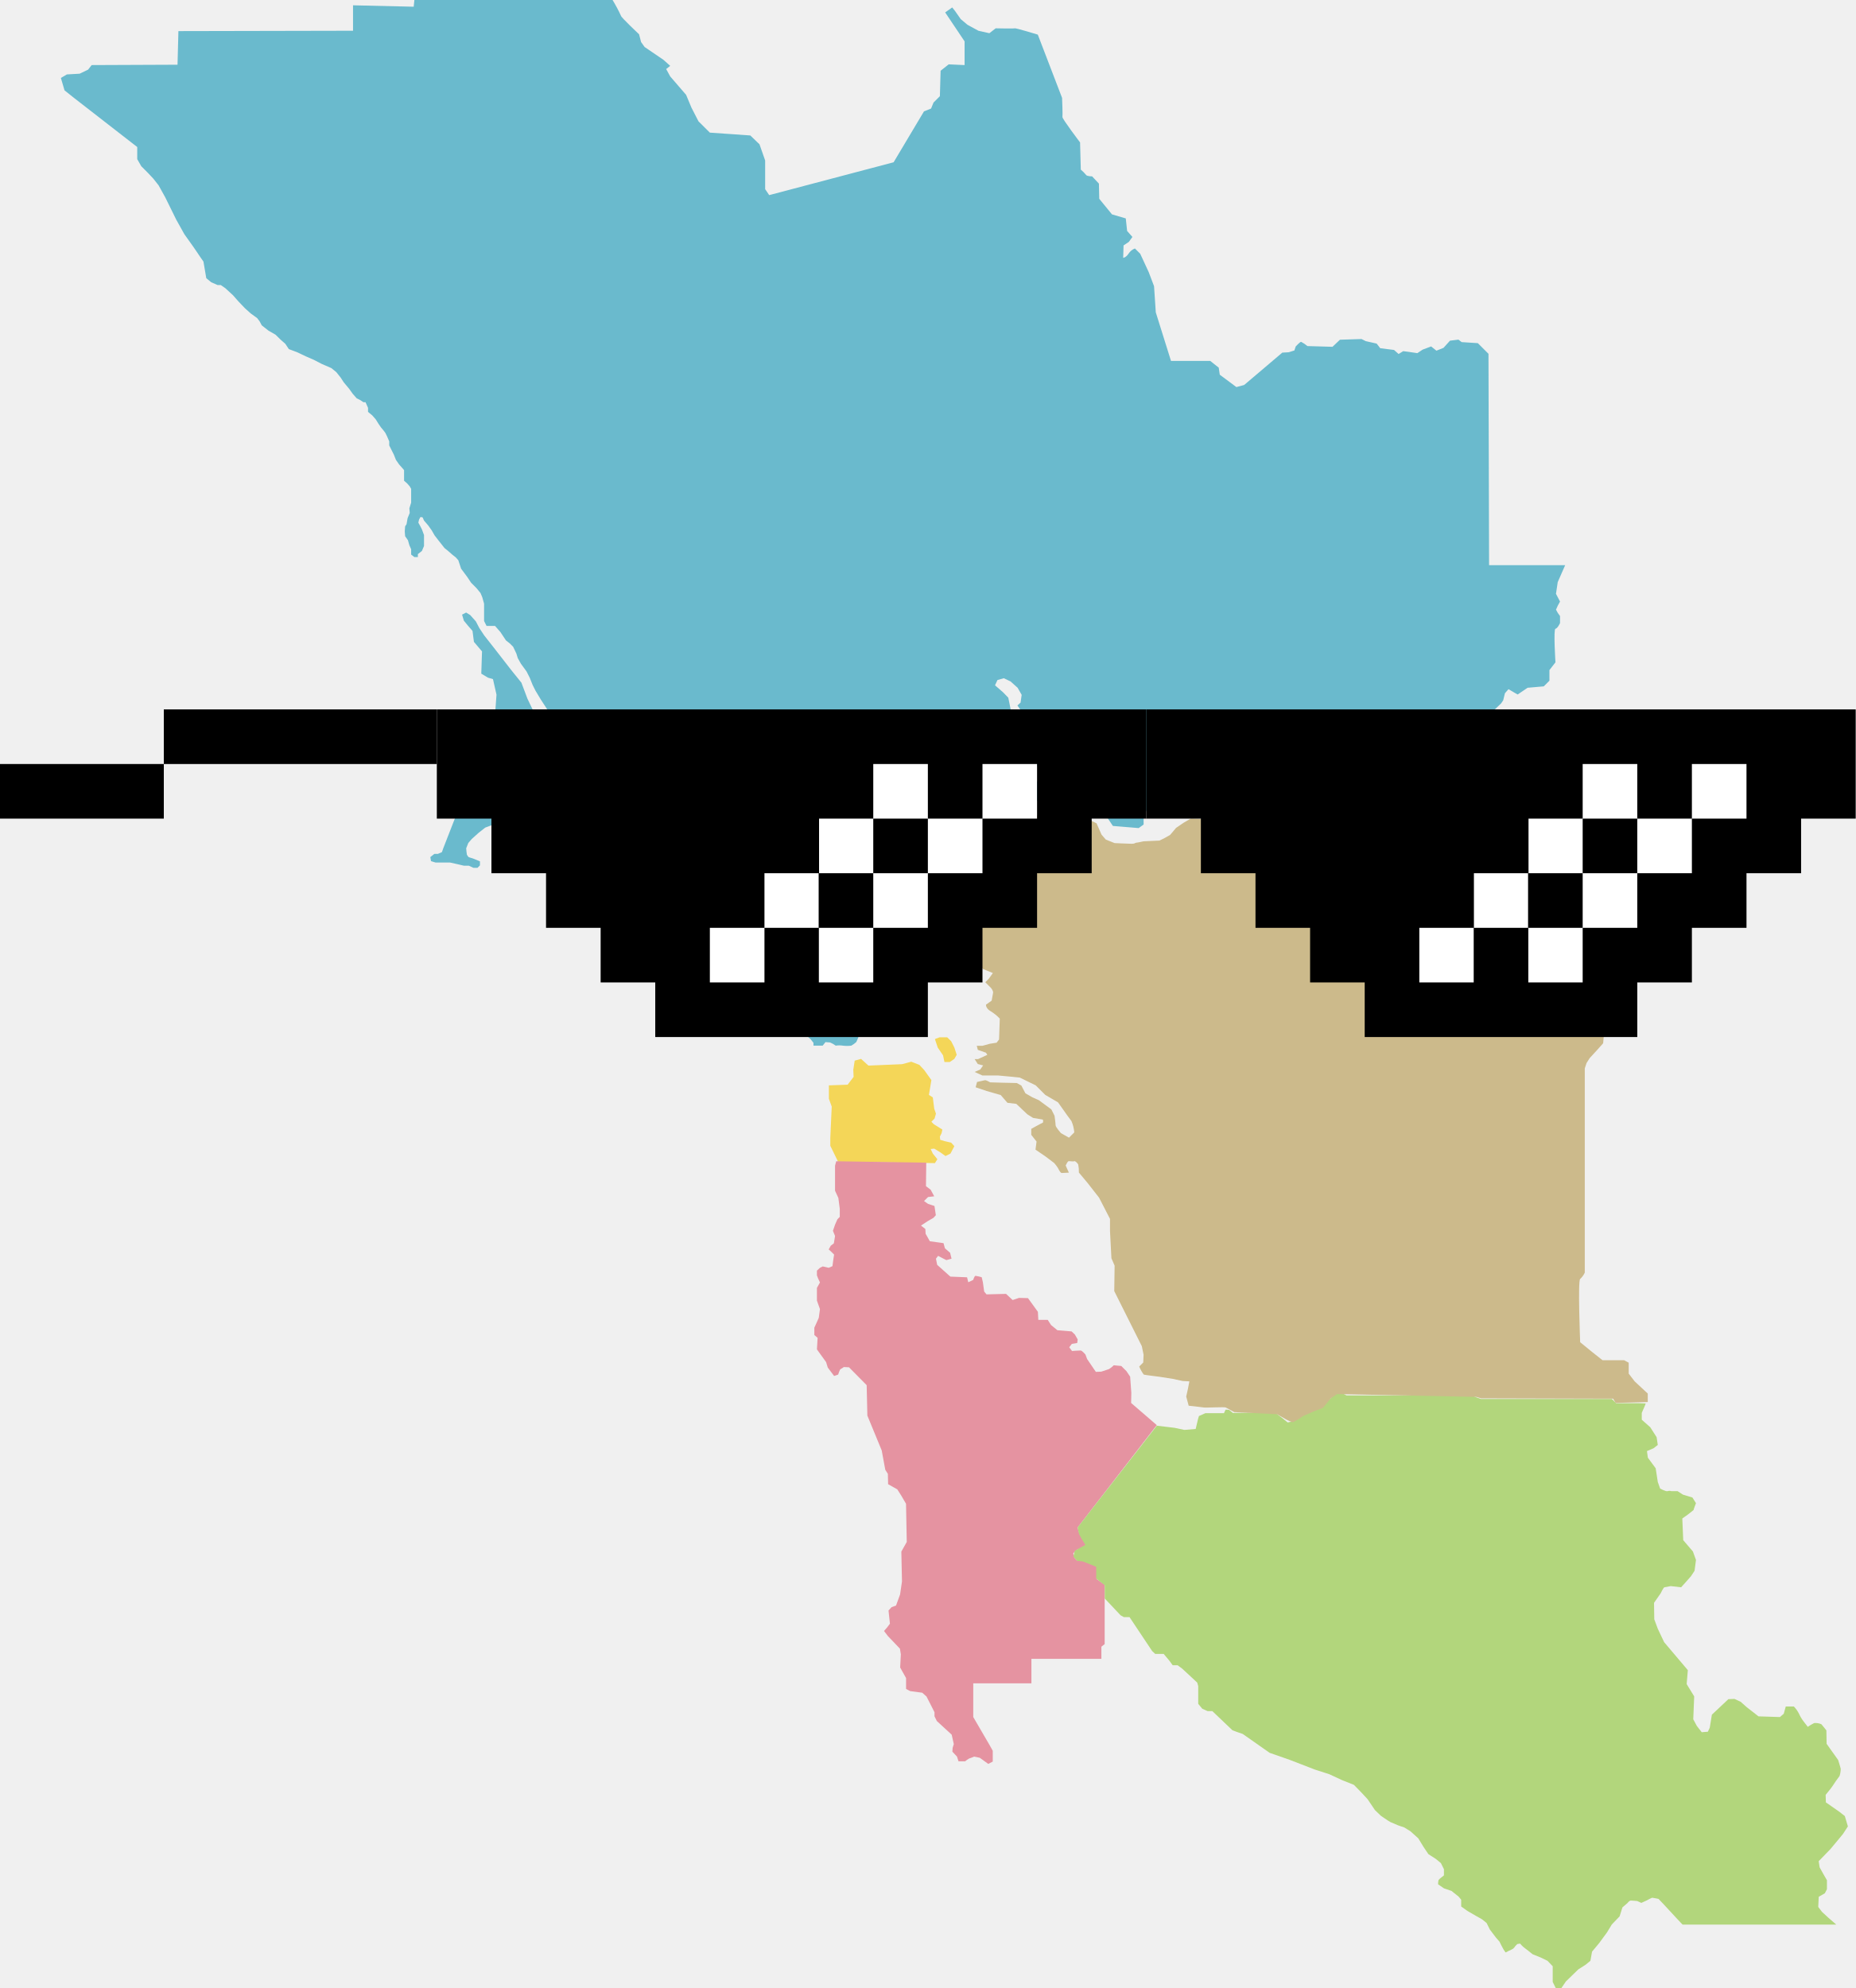
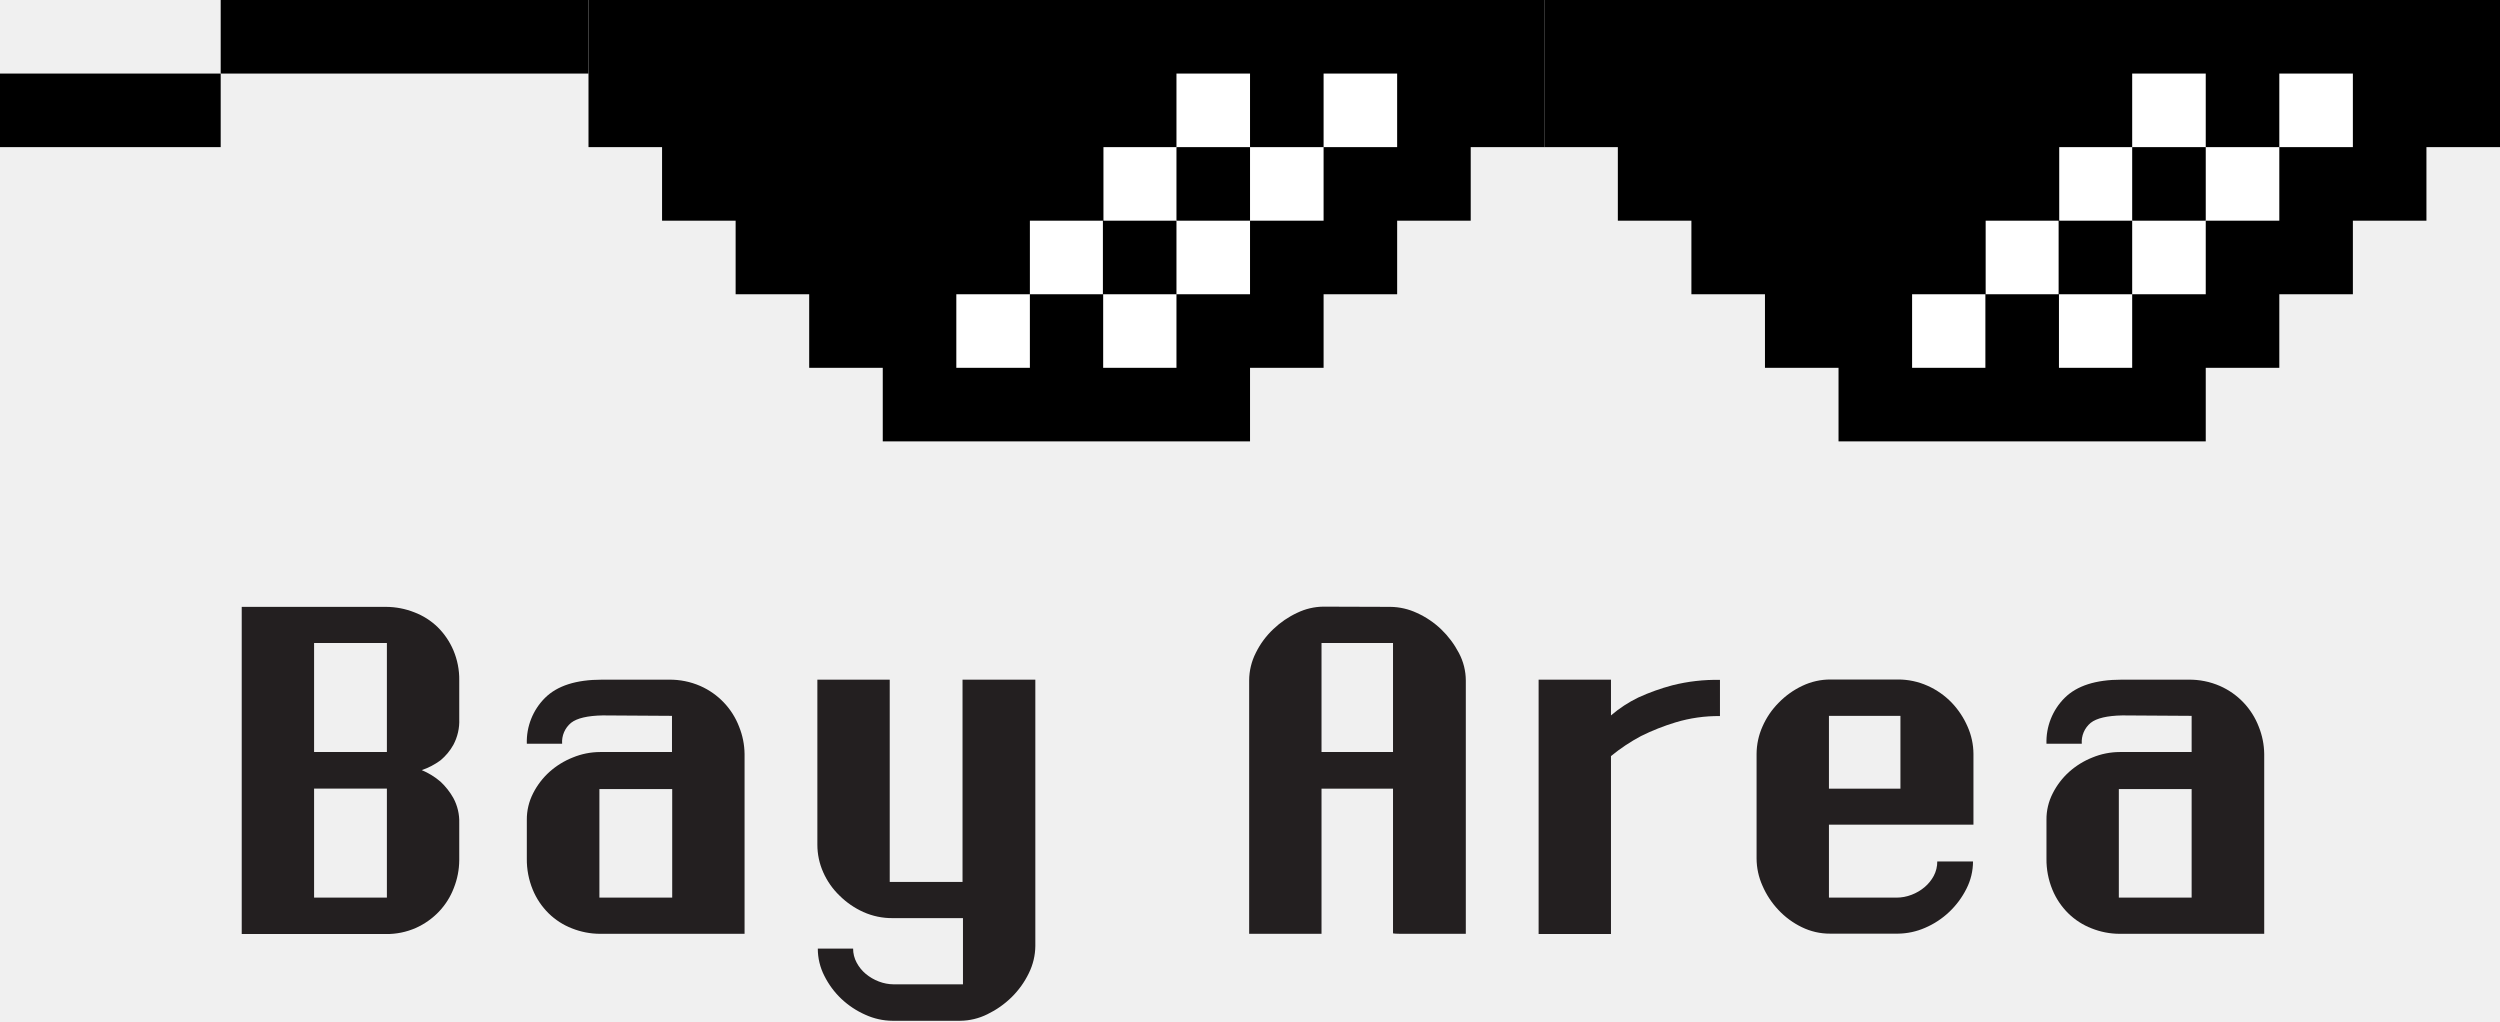
- <svg xmlns="http://www.w3.org/2000/svg" viewBox="0 0 458.79 491.5">
-   <path d="M18.29,24.2,33.93,36.35v3l1,1.75,1.57,1.57,1.4,1.49,1.31,1.66,1.66,3,2.71,5.5,2,3.58,2.36,3.32,1.66,2.45.7,1,.7,4.11,1.22,1,1.57.69h.79l1.14.79L57.61,73l1.31,1.49,1.66,1.74L62,77.5l1.57,1.14.61.79.53,1,1.66,1.31,1.74,1L69.4,84l1.14,1,.87,1.31,2.1.79,2.1,1,2,.87,1.92,1,1,.43,1.4.61,1.22,1,1.05,1.31L85,94.54l1.32,1.58.87,1.22,1,1.14a8,8,0,0,1,.87.43l.79.53h.52l.62,1.39v1l1.05.87.87,1,.7,1.13.61.88.52.61.53.7.43.87.53,1.23v1l.61,1.22.53,1.05.52,1.31.79,1.14.78.87.44.52v2.62l.79.7.61.7.35.61v3.41l-.44,1.4.09,1.14-.53,1.31-.26,1.48-.35.53-.09,1.22.09,1.22.7,1,.35,1.23.44,1v1.31l.78.61h.88V137l1-.79.52-1.22v-2.71l-.52-1.4-.44-.87-.44-.79.18-.78.35-.62.52.09.35.79,1.05,1.22.87,1.23.7,1.22.87,1.13.79,1,.79,1,.87.7,1.14,1,.78.61.62.7.69,2.09,1.49,2,1,1.49,1.31,1.31,1,1.22.44,1.05.44,1.58v4.28l.61,1.22h2.1l1.31,1.49,1.39,2.09,1,.79.78.79.79,1.66.35,1.13.78,1.4,1.4,1.92.79,1.57.7,1.75.7,1.4,1.31,2.18,2.79,4.29,1.49,2.27,1.22,1.92,1.49,2.36,1.75,1.57,1.48,1.75.7.79.35,1.66-1.05.35-1.66-1.31-2-2.36L137,182.18,134.41,179l-2.27-2.62-1.75-3.67-1.48-3.93-2.54-3.15-4.28-5.51-2.36-3-1.22-1.84-.87-1.66-1.4-1.57-1-.61-1,.52.44,1.49,1,1.22,1.14,1.31.35,2.71,2,2.36-.18,5.5,1.67,1,1.22.35.87,3.85-.26,3.58-1,3.85-11.88,30.49-.35,1-1,.44h-.87l-1,.79.17,1,1.14.35h3.58l1.93.43,1.48.35h1.22l1.14.53h1l.61-.61v-1l-1.48-.61-1.31-.43a2.18,2.18,0,0,1-.44-.62,13.31,13.31,0,0,1-.17-1.57l.52-1.31.87-1,1.66-1.49,1.66-1.31,1.4-.52,1.66-.53a5,5,0,0,0,.53-1.31,17.28,17.28,0,0,0-.35-1.83,6.55,6.55,0,0,1-.88-1.4c0-.26-.26-1.83-.26-1.83l1.14-1,2-.17.43.26.18,1.57-.44,1-.44,1.13.35,1.92.35,1.75,2,.61,3.24.27,3,.87,3.32,1.57,5.07,3.06,3.58,3,1.48,2.1,3,2.36,1.4,1.66.61,2.27.44,2.53,2.71,3,3.32,2.1,2.53,2,1.58,1.75.61,1.92v2.19h2.1l1.39,1.48,1.49.7,2-.87a7.1,7.1,0,0,0,1.4-1.4,21.07,21.07,0,0,0,.61-3.06l-.88-1.83-1.13-1.32.17-.61a3,3,0,0,0,1.23.44c.52,0,1.13.7,1.13.7l1.23,1.22,1.39,2.1,1.66,1.83,1,1,2.1,1.31,1.31,1.4.79,1.84,2,2.09,2.36.44,1.31.35.7,1.49,1.48,2.23s1.22,1,1.57,1a14.41,14.41,0,0,1,1.93.52l1.48,1.75,1.49,2,1.83,1.66,1.75,1.57.7.88v.7h2.27l.7-.88s.87.09,1.13.09a6.44,6.44,0,0,1,1.4.79,5.51,5.51,0,0,1,1.75,0,8.47,8.47,0,0,0,2.1,0,6.65,6.65,0,0,0,1.22-.88,12.49,12.49,0,0,0,.87-2.27c.09-.44,0-4.81,0-4.81l-8.91-6.9-.61-1.83s.09-1.05.35-1.05a12.94,12.94,0,0,1,1.49.35l1.74,2L208,244s1-.44,1-.7a14.86,14.86,0,0,0-.52-1.75l-1.48-1,.61-.79,1.48-.09a6.19,6.19,0,0,1,1.4.79c.35.35,1.57,1.66,1.57,1.66l1.14,1.22v2.89a1.05,1.05,0,0,0,.35.5c.26.19,1-.85,1-.85l.52-.7,1.31,1.05,1.4-.18,1.22-1.14v-1.74l-1.57-.88L213,238.54l-.18-2.36L208.34,233l-.62-1.57-1.31-2.45.7-1.05,1.14,1.05,1.83,1.14,1.31-.44.44-1.4-1.31-1.75-.61-4.28-.61-1,1.31-.78,3.67-2.62,1.4.26.52.87,1.57-.52.61-1.92-2.88-2.8-4.19-2.36-2.1-1.48v-5.25l1.14-2.09-.09-3.94,1.92-1.39-.09-6.64s-1-1.67-1.05-1.93-.78-1.92-.78-1.92l1.66-1,1.57-.52h2l1.4-.53a11.52,11.52,0,0,1,1.31-.26,8,8,0,0,1,1.48.7l1.23.61,1.48-.52,2.36-2.62a19.94,19.94,0,0,1,1.75-1.23,10.21,10.21,0,0,0,1.4-1.31,11.71,11.71,0,0,0,.7-1.75,16.37,16.37,0,0,1,.78-2l1.31-.08.88,1.31,1.75,1.05,3.58,1.48,4.89,2.27,2.8,1.75,2.36,2.45,2.53,2.62s1,2,1,2.36l.52,2.1,1.23,1,1.31.88.61,1.4,1,1.66,1.31-.53s.87-.7,1.22-.7a4,4,0,0,0,1.23-.61l-.53-1.4L256.31,193,255,190.57l-1.4-2.44-1.4-2.28-.35-2.62.87-1.57s.79-1.4.88-1.66-1-1.31-1-1.31l-1.75-1.4s-.87-1-.87-1.22-.7-3.58-.7-3.58L248,171.17l-2-1.74.61-1.31,1.57-.44,1.66.79,1.75,1.57,1,1.75-.27,1.92-.78.7,1.22,1.74,1.66,1.58,1.22,1.66v3.06l-.78,1.66-.35,1.31,1,1.83,1,2.36,2.54,3.06,3.05,5.94h4a10.88,10.88,0,0,1,1.84,1.4h1.31v-1.92l1-.61,1.31.52s1,2,1.05,2.27,2.53,3.93,2.53,3.93l6.38.53,1.22-.88v-2.09l1.49-2.89,5.77-4.72,3-2.44,1.57-3v-1.4l-1.83-1.57.43-1.05,1.4.09,1-1.58,2.62-1,3.59-.09,3.14-.43a8.49,8.49,0,0,1,1.66-.61,14.28,14.28,0,0,1,2,.61l1,2.62,1.4,3-1,1.14-1.4.52-2.36,1.14-1.49,1.31-.26,1.39,2.71.79,2.71,1.22,3,2.89s3.41-.35,3.85-.35h2.44s1.22-1.14,1.75-1.14,2.45.09,2.45.09l1.39,1-1,1.31-1.22.52.09,1.49-1.23,1.13-1.22.53L322.1,204l3.06.35,3.58-1,6.38-5,3.5-.44,4.54,3.15L347,201l3.32-2.88,2.35-.61,11.45-8.74.79-2.1,1.31-4.54,2.79-6.21,2.1-2,.53-.78.43-1.75.88-1,1.48.87.79.44,2.45-1.66,4-.35,1.4-1.4v-2.62l1.49-1.92s-.53-8.22,0-8.3,1.13-1.4,1.13-1.4V152.3a8.28,8.28,0,0,1-1-1.57,14.69,14.69,0,0,1,1-2l-1-1.92.43-2.89,1.84-4.19H368.15L368,87.47l-2.63-2.63-4-.26-.79-.61-2.1.26L356.88,86l-1.75.7-1.31-1.05-2.1.79-1.31.87L348.32,87l-1.4-.18-1.14.7-1.13-1-3.41-.43-.88-1.14-2.7-.61-1.05-.52-5.33.17-1.84,1.75-6.2-.18a8.19,8.19,0,0,0-1.57-1.05c-.27,0-1.32,1.14-1.32,1.14l-.34,1-1.4.44-1.58.09-9.43,8-1.92.52-4.11-3.06-.26-1.75-2.1-1.66h-9.7l-3.76-12-.43-6.47L284,67.28l-2.1-4.54-1.31-1.31A3.23,3.23,0,0,0,279,62.74c-.69,1-1.31,1-1.31,1l.09-3.06,1.31-.88.88-1.22-1.31-1.48L278.33,54l-3.41-1-3.15-3.85-.08-3.75L270,43.6s-1.31,0-1.48-.35a9.32,9.32,0,0,0-1.31-1.31l-.18-6.73s-4.45-5.85-4.36-6.29-.09-4.72-.09-4.72l-6-15.64S251.15,6.9,250.89,7s-4.72,0-4.72,0L244.6,8.21l-2.71-.61-2.71-1.48-1.66-1.4-1.4-2-.7-.88-1.74,1.23,4.8,7.16v5.86l-3.93-.18-2,1.58-.18,6.29-1.57,1.57-.61,1.49-1.75.69-7.51,12.59-30.76,8.12-1-1.48V39.67l-1.4-4-2.27-2.18-10-.7L172.69,30l-1.75-3.41-1.31-3.14-3.93-4.55-1-1.83,1-.79L164,14.77l-4.63-3.15-.87-1.22L158,8.48s-4.46-4.2-4.46-4.55A40,40,0,0,0,151.45,0h-49l-.17,1.66-15-.35V7.6l-43.17.09L43.89,16l-21.23.09-.88,1.13-2.09,1-3.15.18-1.49.87.9,3.06Z" style="fill:#6abacd" />
-   <path d="M220.57,246.65l-1,1.73-1,.91v1.49l1.39,1h2.45l1.66-.61v-1.13s-.35-1.46,0-1.7,0-1.73,0-1.73h-3.58Z" style="fill:#6abacd" />
-   <polygon points="304.71 194.3 303.32 193.66 302.38 193.66 301.39 193.25 300.46 193.25 299.59 193.25 299.94 194.82 302.15 196.05 302.5 196.81 301.28 197.33 299.24 197.33 297.78 197.56 297.78 198.61 299 199.25 302.04 199.54 302.79 198.79 303.9 197.97 305.59 197.74 306.75 197.39 306.46 195.47 304.71 194.3" style="fill:#6abacd" />
-   <polygon points="204.93 268.34 204.93 269.91 204.93 271.66 205.63 273.58 205.28 281.36 205.28 283.28 207.2 287.21 231.14 287.56 231.75 286.6 230.62 285.2 230.09 284.07 230.97 283.98 232.54 284.94 233.76 285.81 234.99 285.2 235.95 283.37 235.16 282.5 233.59 282.14 232.45 281.8 232.37 281.01 232.8 280.13 232.98 279.26 230.88 277.95 230.27 277.34 231.05 276.55 231.4 275.33 230.97 274.11 230.62 271.31 229.66 270.7 230.27 267.03 228.52 264.58 227.3 263.27 225.29 262.49 223.01 263.1 214.71 263.45 212.88 261.79 211.31 262.22 210.96 264.5 211.04 266.24 209.56 268.17 204.93 268.34" style="fill:#f4d658" />
-   <polygon points="231.84 258.99 233.15 260.91 233.5 262.57 234.81 262.57 235.95 261.79 236.53 260.78 235.95 258.99 235.16 257.42 234.18 256.46 232.28 256.46 231.14 256.89 231.84 258.99" style="fill:#f4d658" />
-   <path d="M229,287.45l-22.26-.35-.29,1.1v6.18l.82,1.8.35,2.68v2l-.58.58-.59,1.34-.52,1.52.52,1.28-.29,1.81-.76.58-.52.93.7.64.64.64-.18,1.11-.23,1.75-.93.4-1.46-.34-.7.34-.75.7v1.17l.29.76.46,1-.75,1.34v3.14l.75,2.1-.29,2.15-.46,1.05-.64,1.4v1.81l.81.7-.17,2.85,2.27,3.15.41,1.34,1.57,2.09,1-.35s.41-1.28.58-1.34a5.7,5.7,0,0,0,.82-.52l1.28.06,4.37,4.42.17,7.52,3.55,8.62.88,4.78.64,1,.06,2.56,2.27,1.28,1,1.57,1.16,2,.18,9.43-1.34,2.39L223,391l-.47,3.2-1,2.74-1.11.41-.75.82.35,3.26-.65.87-.81.93.93,1.23,3,3.14.23,1.4-.17,3.26,1.46,2.62v2.68l1,.53,3,.41,1.05.93,1.16,2.27.82,1.63v1l.58,1.17,3.67,3.37.52,2.33-.29.94-.06.93,1.14,1.22.38,1.17h1.63a5,5,0,0,1,1-.7,9.26,9.26,0,0,0,1.22-.47l1.4.29,1.22.88.88.64,1.11-.58v-2.68l-.82-1.46-4-6.87v-8.33H255v-6.06h17.3v-3l.81-.64V391.78l-2-1.4v-3.09l-1.34-.87-1.63-.53h-1.74s-.82-.75-.82-.93-.35-.87-.17-1,1-.93,1-.93l1.17-.29.87-.76-.64-1.4-.93-1.34-.47-1.57L286,352.34l-6.35-5.48.05-2.5-.29-4L278.5,339l-1.28-1.28-1.86-.18a5.82,5.82,0,0,1-1.17.94l-1.92.64-1.34.05L268.77,336l-.41-1.11s-.81-1-1.22-1-2.1.12-2.1.12l-.69-.93.64-.82,1.34-.23.11-.88-.7-1.22-.81-.76-3.5-.29-1.57-1.28-.82-1.28h-2.33l-.11-2-2.45-3.38-2.21-.06-1.58.53-1.63-1.52-4.83.12-.58-.7L243,317l-.29-1.23a12.55,12.55,0,0,0-1.52-.34c-.29,0-.58,1-.58,1l-1.22.59-.3-1.23-4.13-.17-3.26-2.91-.3-1.52.53-.7,1.11.58.93.47,1.28-.35-.35-1.46-1.28-1.1-.35-1.28-3.38-.47-1.05-1.86-.06-1.17L227.7,303l1.69-1.11,1.4-.81.58-.64-.34-2.28-1.58-.52-1-.7,1-1,1.52-.17-.88-1.63-1.16-.88Z" style="fill:#e593a1" />
-   <path d="M273.14,395.21l3.9,4.14.82.46h1.4l5.59,8.39.76.7h2.09l1.46,1.75.76,1.05h1.22l1.17.87L296,416l.24.87v4.37l1,1.22,1.34.59h1.16l4.95,4.72,1.05.4,1.52.53,6.64,4.66,5,1.75,6.17,2.38,3.61,1.17s3,1.4,3.15,1.46,2.91,1.16,2.91,1.16l1.87,1.92,1.51,1.63,1.81,2.68,1.45,1.4s2,1.4,2.39,1.57l1.92.82,1.52.52,1.51.94,1.93,1.74,1.28,2.1,1.22,1.81,1.81,1.16,1.28,1.05.75,1.51v1.52l-.58.47a3.81,3.81,0,0,0-.76.69,4.28,4.28,0,0,0-.11,1.05l1.45,1,1.87.64,1.75,1.4.64.76v1.69l1.57,1.11,2.1,1.22,1.45.81,1.17.94.81,1.63,1.52,2,.87,1s.47,1,.58,1.16a8.56,8.56,0,0,0,.88,1.46c.17.06.7-.35.93-.41a5.79,5.79,0,0,0,1-.52,3.59,3.59,0,0,0,.53-.64l.46-.47.7-.12a6.89,6.89,0,0,0,.93.94c.35.23,2.16,1.69,2.16,1.69l2,.81,1.69.82,1.28,1.34V490l.75,1.51h1.4l1.11-1.63,3.09-3,1.74-1.1,1.23-1,.41-2.27,1.74-2.09,1.93-2.63,1.22-2,1.92-2,.7-2.22,1.28-1.11s.41-.58.82-.58,1.57.12,1.57.12l1,.46,1.4-.64a8.94,8.94,0,0,1,1.28-.64c.17,0,1.57.29,1.57.29s2.62,2.74,2.74,2.92,3.2,3.43,3.2,3.43h38l-2-1.74-1.52-1.4-.93-1.22.12-2.51,1.51-.87.52-1v-2.22l-1-1.74-.81-1.46-.23-1.51,2.91-3,1.75-2.1,1.34-1.63,1.22-1.87-.76-2.56-1.34-1.05-2-1.4-1.34-.93-.06-1.86s1.58-1.93,1.69-2.16,1.58-2.33,1.75-2.5a6,6,0,0,0,.29-1.75c0-.18-.64-2.21-.64-2.21l-2.85-4-.06-3.32s-1.05-1.34-1.23-1.52a3.57,3.57,0,0,0-1.8-.29,14.46,14.46,0,0,0-1.57.93l-.94-1.22a9.34,9.34,0,0,1-1.22-2,7.26,7.26,0,0,0-1.28-1.81h-2L441,423.7l-.94.81-5.3-.17-2.91-2.27-1.51-1.34-1.52-.7-1.51.06-4.08,3.84-.52,3.21-.47,1-1.52.12-1.22-1.57-.87-1.63.23-5.65L417,416.36l.29-3.44L411.43,406l-1.57-3.32-.87-2.33-.06-4.08,1.63-2.33s.7-1.46.93-1.51,1.57-.29,1.57-.29l2.57.29s2.33-2.57,2.44-2.74l.88-1.34.35-2.68-.76-2.1-2.39-2.79-.23-5.36a29.94,29.94,0,0,0,2.79-2.1c0-.17.59-1.69.59-1.69l-.88-1.4-2.33-.7-1.34-.87h-1.57a1.28,1.28,0,0,0-.87,0c-.41.17-1.87-.64-1.87-.64l-.58-1.63-.52-3.38-1.93-2.62-.23-1.63,1.63-.7,1.05-.82-.29-1.92L408,352.86,405.9,351v-1.69l.76-1.75.22-.58-1.74-.06h-5.59l-1.05-1.05H366.11l-1.45-.52-.59-.35H332.91l-1.22-.64h-1.34l-1.87,1.8-2,1.4c-.23.18-4,2-4,2l-1.75,1-1.22.88-1.16.23-1.23-1-2-1.51-10.31.17-.93-.76-.87-.06-.41.88H298l-1.58.7-.23.75-.58,2.45-2.8.23-2.45-.52-4.36-.52-19.58,25.16.35,1.63.7,1.28.87,1.4-1.39.76-1.23.7-.35,1.4.94,1.1s1,.06,1.34.12,3.37,1.34,3.37,1.34v2.91l2.1,1.63Z" style="fill:#b2d67c" />
-   <path d="M407.38,346.63v-2.1l-3.23-3-1.48-1.92v-2.71l-1.14-.61H396.2l-2.53-2-3-2.45s-.61-15.2,0-15.64a4.71,4.71,0,0,0,1.14-1.57v-50.5l.44-1.32.78-1.22,1.84-2,1.48-1.66.18-2-2.88-2.36-1.58-.43-1.22,1-1.22-.26-1.14-1.66v-3.88l.61-1.73,1.23-1.2L391,243l-.35-2.27,1.13-2.45v-5.85l-3.23-6.38v-6.82l1.14-.78.26-1.23-1.4-1.22,1.31-1.31,1.84-.7.26-2.88-3.41-3.32V201l1.05-1.05.44-.78-1.49-.62v-4.1l-4.19-1.49h-3.76l-1.14,1.84-1.92.78-1.75.18-1.48-.35L373,194.5l-3,.53-1,1.4v4.37l.61,1.92-.61.35-1.66.35-.61.61-.7,2.27-3.84,2.62L360.9,210l.7,1.57,2.44-.35,1.4-.26,1.58.88.08,1.13-1.22,1.49-1.57.7-3.06.08-2.45-1.83-2.62-1.14-3.06-.7-3.58,1.05-6,.18-2.8-1.75-1.39-.87-4.9-.53-2.53-.87L329.35,207l-2-.87-4,.08-2.28-1.13-2.62-1.23-8.82-.17-2-.79-2.45-1.22-2.88-.26-2.36.35-2.62.7-2.89-.09-1.74,1-1.93,1.31s-1.22,1.48-1.48,1.75a27,27,0,0,1-2.62,1.39l-3.94.18s-1.57.35-1.83.35-.26.26-1.05.26-4.28-.17-4.28-.17l-2.18-.88-1.05-1.22-1.23-2.8-3-1.4-3.14-1-3.32-.62-4.55.18-2.09,3-2.19,2.53-.44,2.19-.87,1.92-1.66,1.49-1.4.34-3.06.18-3.32,1.22-2.79-1-1.92-.7-2.1-.61-1.22.79,1.13,2.18,1.37,1.4-.67,1-.87,2-.27,1.13-2,.18-1.57.09-2.1,1.31-.78.7V224l1.31,1.22-.79,1.14-1.48-1L225.64,223l-1.33-.7-.95.7.53,1.83,1.22,2.19.7,2.53,1.49,2.36,2.53,2.19.18,1.66,3.23,2.71,2.1.26.26-3,3.67,2.09,2.71.62,1.05,1.13,2.44,1-1,1.4-.87.87,1.39,1.4s.62.7.53,1.23-.35,1.92-.35,1.92l-1.4,1s-.09.91,1.14,1.61a11.25,11.25,0,0,1,2.27,1.83L247,257l-.61.79-1.66.26-1.84.51h-1.4l.26,1,2,.7.35.53-2.27,1.05h-.87l.78,1.22,1.32.35-.7,1-1.4.61,1.92.88h3.93c.35,0,5.33.52,5.33.52l3.93,1.92,2.36,2.36,3.15,1.84,1.57,2.22s1.31,1.88,1.75,2.41a9,9,0,0,1,.7,2.79l-1.31,1.31-2-1.13s-1.31-1.49-1.31-1.92-.26-2.36-.26-2.36l-.79-1.58L256.83,272l-1.57-.7-1.75-1-1-1.92-1.14-.62-3.58-.08c-.35,0-3-.09-3-.09s-1-.61-1.31-.52l-1.92.43-.35,1.31,2.71.92,3.49,1,1.66,1.92,2.19.26L254,275.5l1.4.88,2.44.43s.18.7-.09.79-2.79,1.49-2.79,1.49v1.48l1.31,1.66-.26,2,2.44,1.66,2.19,1.66a10.59,10.59,0,0,1,.87,1.14c.26.44.61,1.31,1,1.31s1.75-.09,1.75-.09l-.79-1.75s.44-1,.7-1.07,1.14.14,1.4,0,.88.55,1,.81a9.13,9.13,0,0,1,.17,2l2.19,2.62,2.8,3.59,2.7,5.24v3l.35,6.73.79,1.83-.09,6.29,6.82,13.63.43,2.1-.08,1.92-1,1a9.4,9.4,0,0,0,1.13,2c.26.09,3.85.53,3.85.53l3.32.52,2.44.53,1.66.09-.35,1.83-.43,1.92.61,2.27s3.32.35,3.76.44,5.06-.17,5.41,0l2.1,1.14,10.57.52,2.28,1.31a7.84,7.84,0,0,0,1.66.7,23.87,23.87,0,0,0,2.53-1.57c.26-.09,2.62-1.14,2.62-1.14l2.27-.87,1.93-2.36,1.57-1.05,34.43.7,1.13.35,32.68.09.61,1.05Z" style="fill:#ccba8b" />
-   <polygon points="434.21 187.08 388.42 187.08 388.42 199.54 374.79 199.54 374.79 213.29 361.13 213.29 361.13 226.22 348.93 226.22 348.93 245.24 394.01 245.24 394.01 231.81 406.25 231.81 406.25 217.84 422.33 217.84 422.33 204.9 434.21 204.9 434.21 187.08" style="fill:#fff" />
-   <polygon points="201 199.54 198.29 199.54 198.29 209.14 187.1 209.14 187.1 226.22 171.03 226.22 171.03 245.24 218.65 245.24 218.65 231.81 233.83 231.81 233.83 217.84 246.52 217.84 246.52 204.9 256.4 204.9 256.4 187.08 201 187.08 201 199.54" style="fill:#fff" />
-   <polygon points="94.5 175.39 81 175.39 67.5 175.39 54 175.39 40.5 175.39 40.5 188.89 54 188.89 67.5 188.89 81 188.89 94.5 188.89 108 188.89 108 175.39 94.5 175.39" />
-   <polygon points="13.5 188.89 0 188.89 0 202.39 13.5 202.39 27 202.39 40.5 202.39 40.5 188.89 27 188.89 13.5 188.89" />
-   <path d="M269.9,175.39H108v27h13.5v13.5H135v13.5h13.5v13.5H162v13.5h67.4v-13.5h13.5v-13.5h13.5v-13.5h13.5v-13.5h13.5v-27Zm-67.5,54H189v-13.5H189v-13.5H189v13.5h13.4Zm-53.9-40.5v13.5h0v-13.5Zm27,54v-13.5h0v-13.5h0v13.5H189v13.5Zm67.4-40.5v13.5H229.4v13.5H215.9v13.5H202.45v-13.5H215.9v-13.5H202.5v-13.5h13.4v-13.5h13.5v13.5h13.5v-13.5h13.5v13.5Z" />
-   <rect x="215.9" y="202.39" width="13.5" height="13.5" />
-   <path d="M445.29,175.39H283.4v27h13.5v13.5h13.5v13.5h13.5v13.5h13.5v13.5h67.39v-13.5h13.5v-13.5h13.5v-13.5h13.5v-13.5h13.5v-27Zm-67.5,54H364.4v-13.5h0v-13.5h0v13.5h13.39Zm-53.89-40.5v13.5h0v-13.5Zm27,54v-13.5h0v-13.5h0v13.5h13.45v13.5Zm67.39-40.5v13.5h-13.5v13.5h-13.5v13.5H377.85v-13.5h13.44v-13.5H377.9v-13.5h13.39v-13.5h13.5v13.5h13.5v-13.5h13.5v13.5Z" />
-   <rect x="391.29" y="202.39" width="13.5" height="13.5" />
+ <svg xmlns="http://www.w3.org/2000/svg" viewBox="0 0 458.79 187.37">
+   <polygon points="434.21 11.68 388.42 11.68 388.42 24.15 374.79 24.15 374.79 37.9 361.13 37.9 361.13 50.83 348.93 50.83 348.93 69.85 394.01 69.85 394.01 56.42 406.25 56.42 406.25 42.44 422.33 42.44 422.33 29.51 434.21 29.51 434.21 11.68" style="fill:#fff" />
+   <polygon points="201 24.15 198.29 24.15 198.29 33.75 187.1 33.75 187.1 50.83 171.03 50.83 171.03 69.85 218.65 69.85 218.65 56.42 233.83 56.42 233.83 42.44 246.52 42.44 246.52 29.51 256.4 29.51 256.4 11.68 201 11.68 201 24.15" style="fill:#fff" />
+   <polygon points="94.5 0 81 0 67.5 0 54 0 40.5 0 40.5 13.5 54 13.5 67.5 13.5 81 13.5 94.5 13.5 108 13.5 108 0 94.5 0" />
+   <polygon points="13.5 13.5 0 13.5 0 27 13.5 27 27 27 40.5 27 40.5 13.5 27 13.5 13.5 13.5" />
+   <path d="M269.9,0H108V27h13.5V40.5H135V54h13.5V67.5H162V81h67.4V67.5h13.5V54h13.5V40.5h13.5V27h13.5V0ZM202.4,54H189V40.5H189V27H189V40.5h13.4ZM148.5,13.5V27h0V13.5Zm27,54V54h0V40.5h0V54H189V67.5ZM242.9,27V40.5H229.4V54H215.9V67.5H202.45V54H215.9V40.5H202.5V27h13.4V13.5h13.5V27h13.5V13.5h13.5V27Z" />
+   <rect x="215.9" y="27" width="13.5" height="13.5" />
+   <path d="M445.29,0H283.4V27h13.5V40.5h13.5V54h13.5V67.5h13.5V81h67.39V67.5h13.5V54h13.5V40.5h13.5V27h13.5V0Zm-67.5,54H364.4V40.5h0V27h0V40.5h13.39ZM323.9,13.5V27h0V13.5Zm27,54V54h0V40.5h0V54h13.45V67.5ZM418.29,27V40.5h-13.5V54h-13.5V67.5H377.85V54h13.44V40.5H377.9V27h13.39V13.5h13.5V27h13.5V13.5h13.5V27Z" />
+   <rect x="391.29" y="27" width="13.5" height="13.5" />
+   <path d="M44.36,111.37H70.84a14.28,14.28,0,0,1,5.2,1,12.57,12.57,0,0,1,4.28,2.72,13.25,13.25,0,0,1,2.88,4.24,13.66,13.66,0,0,1,1.08,5.52v7.12a9.24,9.24,0,0,1-1.08,4.72,10,10,0,0,1-2.36,2.84,12.61,12.61,0,0,1-3.44,1.8,13,13,0,0,1,3.44,2.12,12.47,12.47,0,0,1,2.36,3,9.1,9.1,0,0,1,1.08,4.6v6.8a14.05,14.05,0,0,1-1,5.12,13,13,0,0,1-2.72,4.32,13.46,13.46,0,0,1-4.24,3,13.19,13.19,0,0,1-5.52,1.12H44.36ZM71,138V118H57.64v20Zm0,26.72v-20H57.64v20Z" style="fill:#231f20" />
+   <path d="M104.8,132.65a4.54,4.54,0,0,0-1.64,3.84H96.68a11.36,11.36,0,0,1,3.36-8.44q3.36-3.32,10.4-3.32h12.32a13.88,13.88,0,0,1,5.76,1.16,13.4,13.4,0,0,1,7.12,7.48,13.83,13.83,0,0,1,1,5v33H110.12a14,14,0,0,1-5.16-1,12.61,12.61,0,0,1-4.28-2.76,13.1,13.1,0,0,1-2.92-4.36,14.48,14.48,0,0,1-1.08-5.68v-7.12a10.48,10.48,0,0,1,1.16-4.88,13.48,13.48,0,0,1,3-3.92,14.34,14.34,0,0,1,4.28-2.64,13.23,13.23,0,0,1,5-1h13.2v-6.64l-12.72-.08Q106.43,131.37,104.8,132.65ZM110,144.81v19.92h13.36V144.81Z" style="fill:#231f20" />
+   <path d="M190,173.61a11.5,11.5,0,0,1-1.2,5,15.84,15.84,0,0,1-3.16,4.4,16.8,16.8,0,0,1-4.44,3.12,11.5,11.5,0,0,1-5,1.2H163.8a12.2,12.2,0,0,1-5-1.11,15.56,15.56,0,0,1-4.4-2.92,15.12,15.12,0,0,1-3.12-4.22,10.91,10.91,0,0,1-1.2-5h6.48a5.34,5.34,0,0,0,.64,2.56,6.88,6.88,0,0,0,1.68,2.08,8.37,8.37,0,0,0,2.4,1.4,7.67,7.67,0,0,0,2.72.52h12.72V168.49H163.8a12.81,12.81,0,0,1-5.36-1.12,14.87,14.87,0,0,1-4.36-3,13.57,13.57,0,0,1-3-4.28,12.43,12.43,0,0,1-1.08-5.08V124.73h13.28v37.12h13.36V124.73H190Z" style="fill:#231f20" />
+   <path d="M255.16,111.37a11.77,11.77,0,0,1,4.88,1.12,15.94,15.94,0,0,1,4.44,3,16.87,16.87,0,0,1,3.24,4.32,10.85,10.85,0,0,1,1.28,5.08v46.48c-.59,0-1.54,0-2.84,0s-2.68,0-4.12,0h-3.92c-1.23,0-2.06,0-2.48-.08V144.73H242.52v26.64H229.24V124.89a11.27,11.27,0,0,1,1.24-5.12,15.09,15.09,0,0,1,3.2-4.32,16.2,16.2,0,0,1,4.4-3,11.28,11.28,0,0,1,4.76-1.12Zm.48,26.64V118H242.52v20Z" style="fill:#231f20" />
+   <path d="M282.36,124.73h13.28v6.56a23.44,23.44,0,0,1,5-3.28,39,39,0,0,1,6.24-2.24,32.88,32.88,0,0,1,8.76-1v6.64a27.13,27.13,0,0,0-8.16,1.16,41.09,41.09,0,0,0-6.33,2.51,33.94,33.94,0,0,0-5.51,3.67v32.66H282.36Z" style="fill:#231f20" />
+   <path d="M335.64,164.73H348a7.72,7.72,0,0,0,2.8-.52,8.22,8.22,0,0,0,2.39-1.4,7.07,7.07,0,0,0,1.69-2.08,5.6,5.6,0,0,0,.64-2.64h6.56a11.06,11.06,0,0,1-1.2,5,15.34,15.34,0,0,1-3.16,4.26,15.07,15.07,0,0,1-4.44,2.92,12.72,12.72,0,0,1-5,1.07h-12.4a11.68,11.68,0,0,1-5.24-1.2,14.55,14.55,0,0,1-4.28-3.16,15.27,15.27,0,0,1-2.92-4.44,12.33,12.33,0,0,1-1.08-5v-19.2a12.49,12.49,0,0,1,1.08-5,14.27,14.27,0,0,1,3-4.4,14.88,14.88,0,0,1,4.32-3.08,11.88,11.88,0,0,1,5.16-1.16h12.4a13.12,13.12,0,0,1,5.44,1.16,14.12,14.12,0,0,1,4.4,3.08,15.08,15.08,0,0,1,2.92,4.4,12.49,12.49,0,0,1,1.08,5v13H335.64Zm13.12-33.36H335.64v13.36h13.12Z" style="fill:#231f20" />
+   <path d="M383.68,132.65a4.54,4.54,0,0,0-1.64,3.84h-6.48a11.36,11.36,0,0,1,3.36-8.44q3.36-3.32,10.4-3.32h12.32a13.88,13.88,0,0,1,5.76,1.16,13.4,13.4,0,0,1,7.12,7.48,13.83,13.83,0,0,1,1,5v33H389a13.91,13.91,0,0,1-5.16-1,12.61,12.61,0,0,1-4.28-2.76,13.1,13.1,0,0,1-2.92-4.36,14.48,14.48,0,0,1-1.08-5.68v-7.12a10.36,10.36,0,0,1,1.16-4.88,13.48,13.48,0,0,1,3-3.92,14.34,14.34,0,0,1,4.28-2.64,13.23,13.23,0,0,1,5-1h13.2v-6.64l-12.72-.08Q385.31,131.37,383.68,132.65Zm5.16,12.16v19.92H402.2V144.81Z" style="fill:#231f20" />
</svg>
